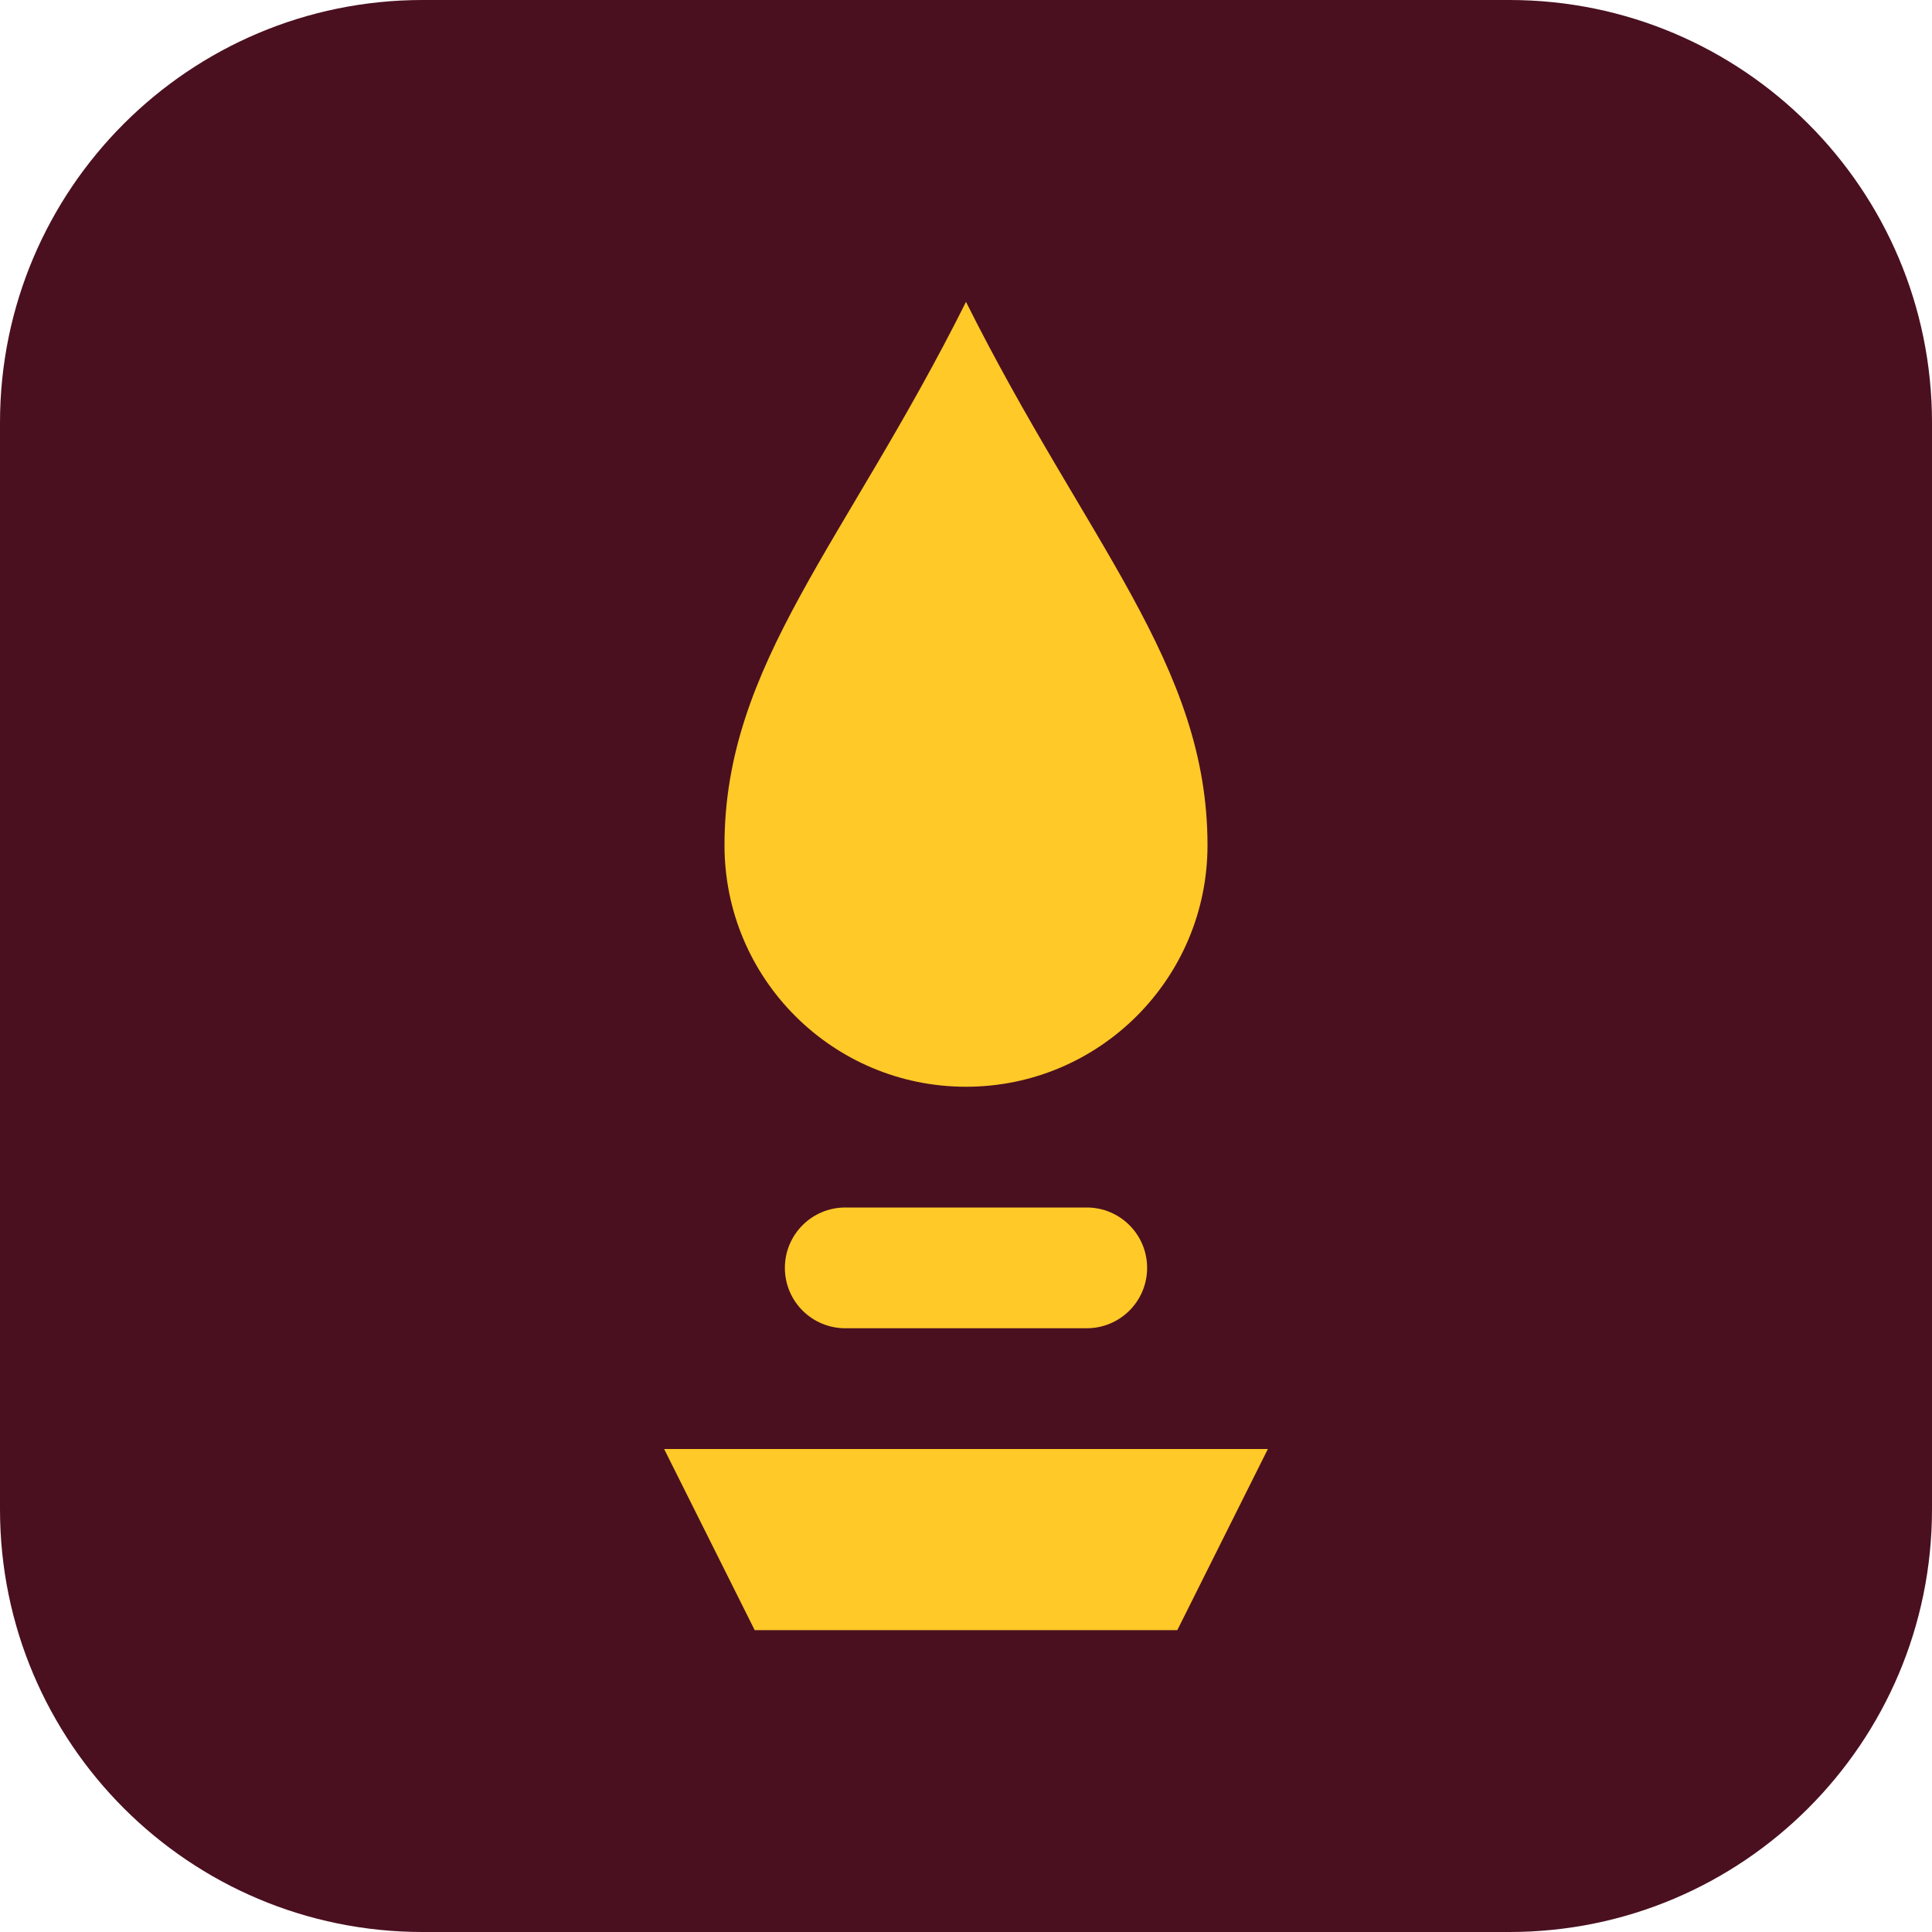
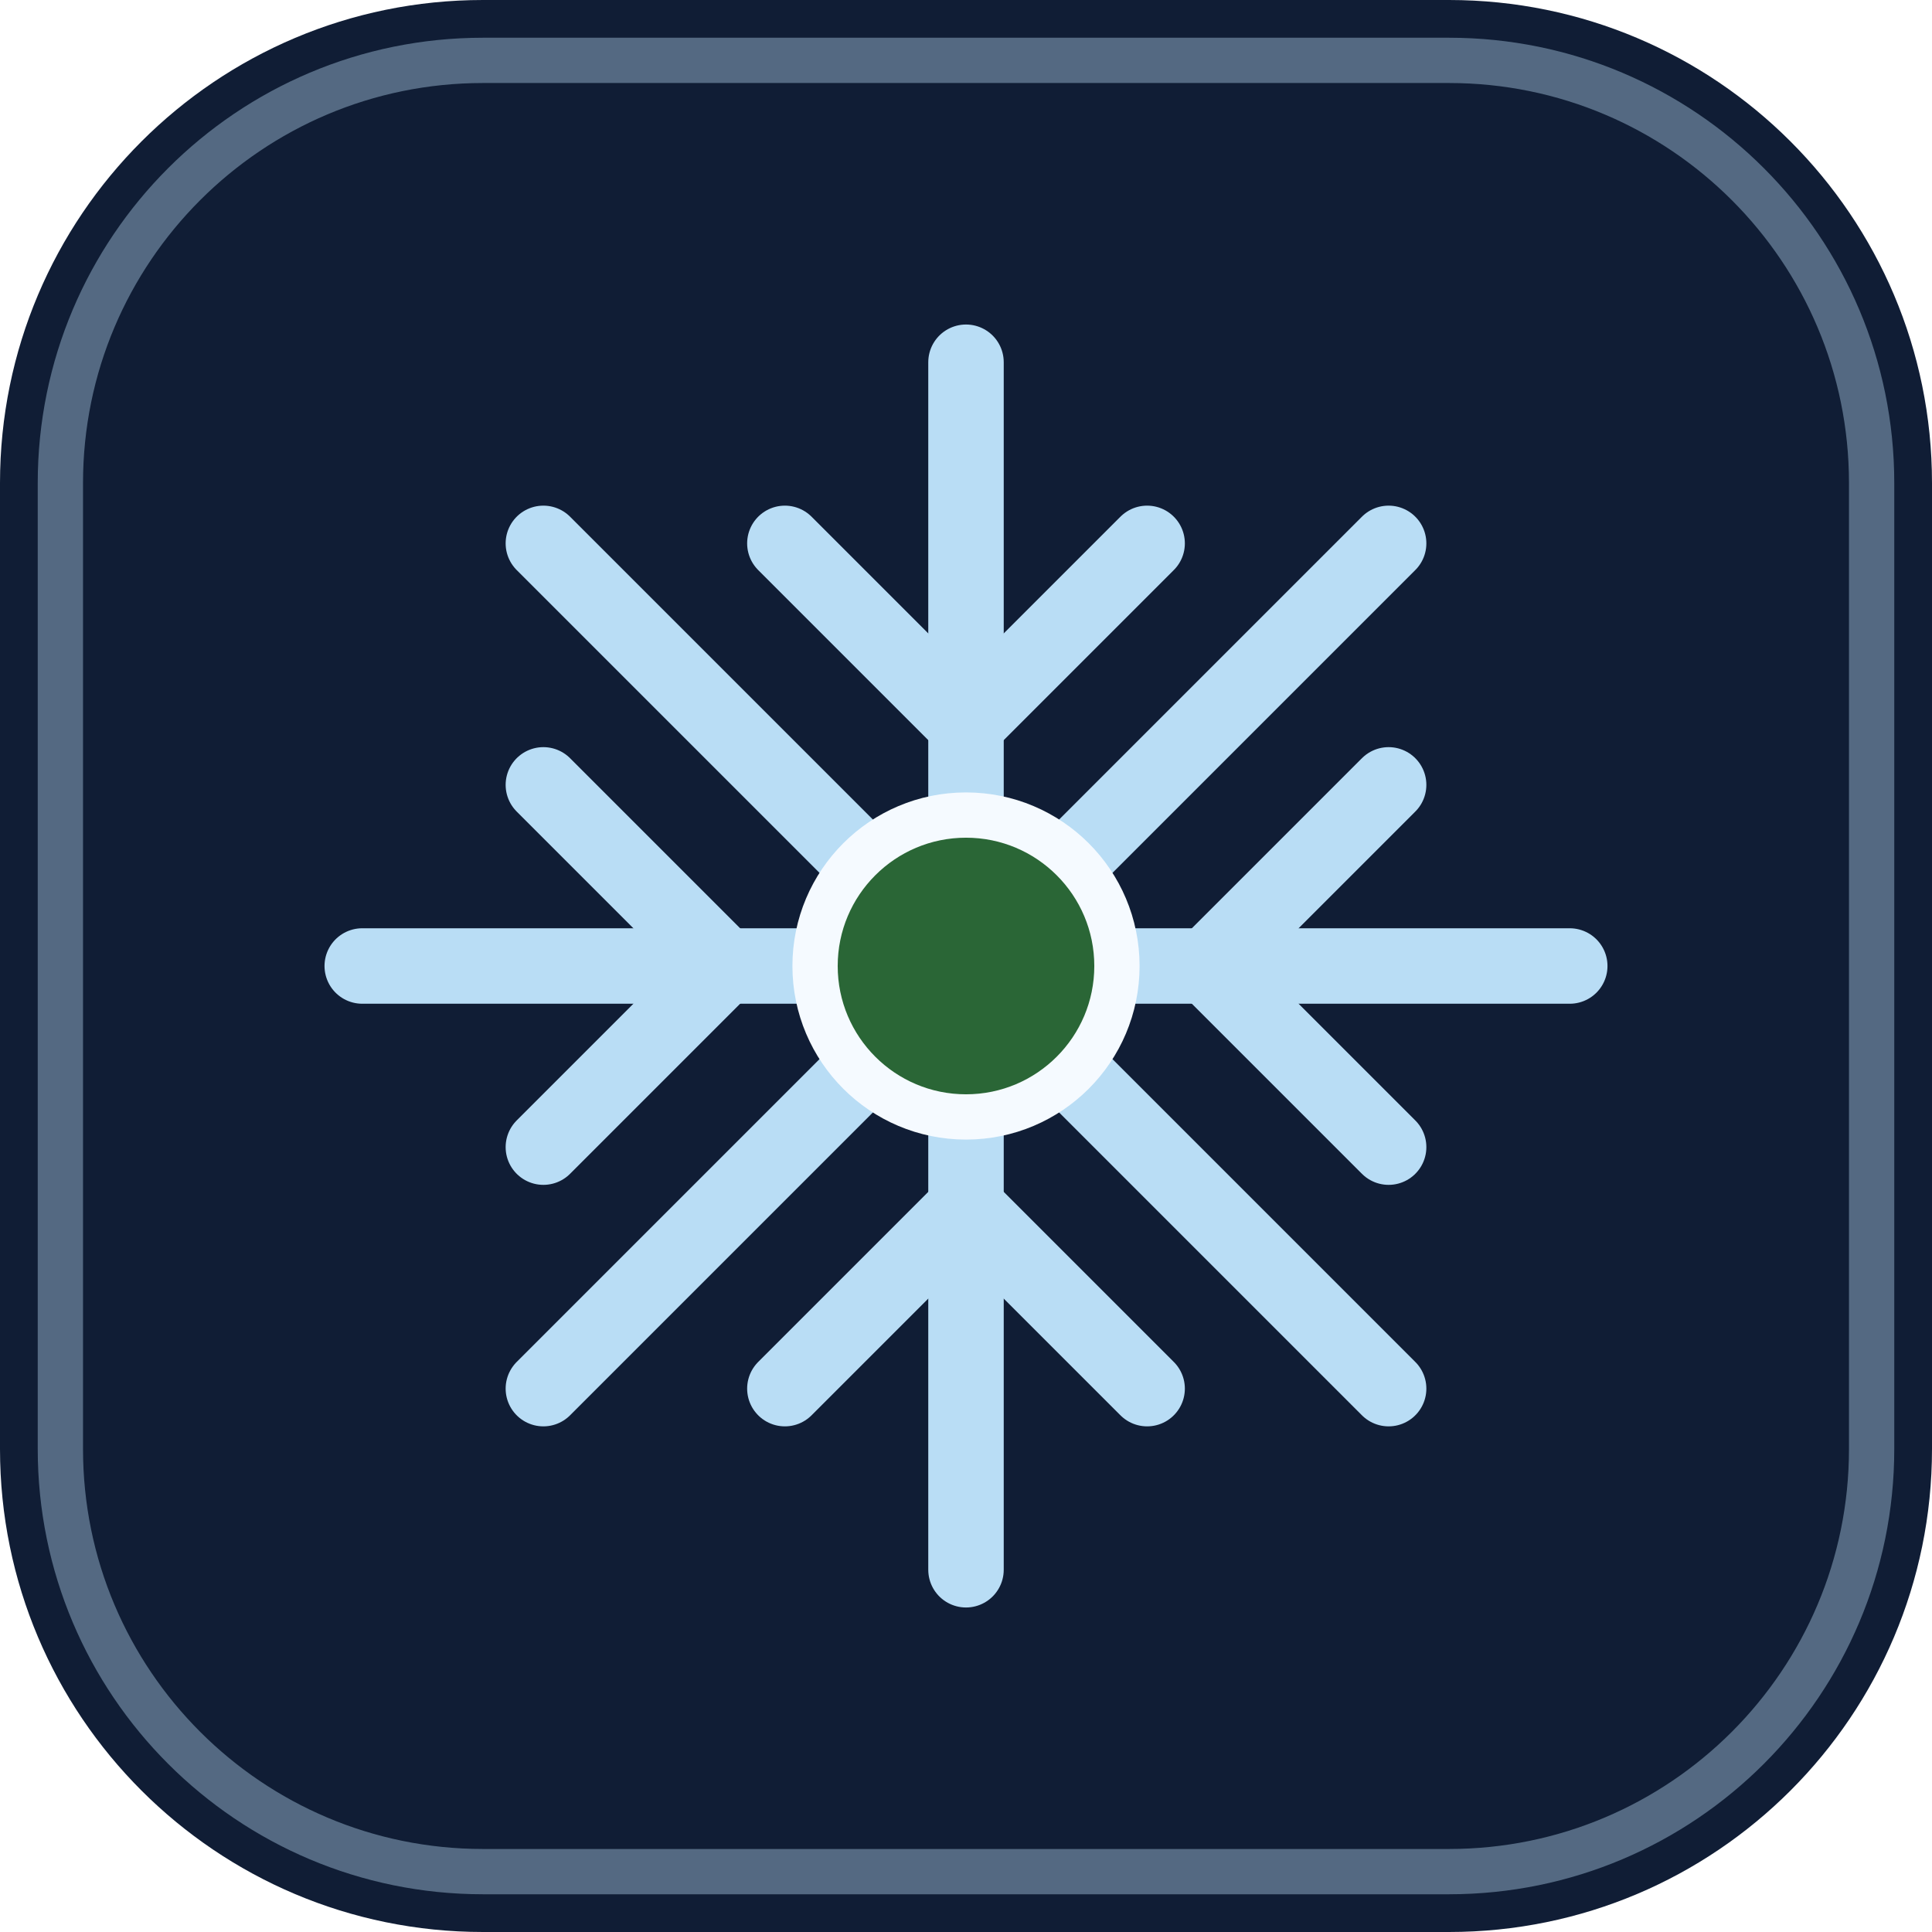
<svg xmlns="http://www.w3.org/2000/svg" viewBox="0 0 64 64">
-   <rect width="64" height="64" rx="14" fill="#4a1020" />
-   <g fill="#ffc928">
-     <path d="M32 10c4 8 8 12 8 18a8 8 0 0 1-16 0c0-6 4-10 8-18z" />
-     <rect x="26" y="40" width="12" height="4" rx="2" />
-     <path d="M22 48h20l-3 6H25z" />
+   <rect width="64" height="64" rx="16" fill="#101D35" />
+   <rect x="2" y="2" width="60" height="60" rx="14" fill="none" stroke="#B9DDF5" stroke-width="1.5" opacity="0.4" />
+   <g stroke="#B9DDF5" stroke-width="2.5" stroke-linecap="round">
+     <line x1="32" y1="12" x2="32" y2="52" />
+     <line x1="12" y1="32" x2="52" y2="32" />
+     <line x1="18" y1="18" x2="46" y2="46" />
+     <line x1="46" y1="18" x2="18" y2="46" />
+     <path d="M26 18 L32 24 L38 18" fill="none" />
+     <path d="M26 46 L32 40 L38 46" fill="none" />
+     <path d="M18 26 L24 32 L18 38" fill="none" />
+     <path d="M46 26 L40 32 L46 38" fill="none" />
  </g>
+   <circle cx="32" cy="32" r="5" fill="#2A6636" stroke="#F5FAFF" stroke-width="1.5" />
</svg>
